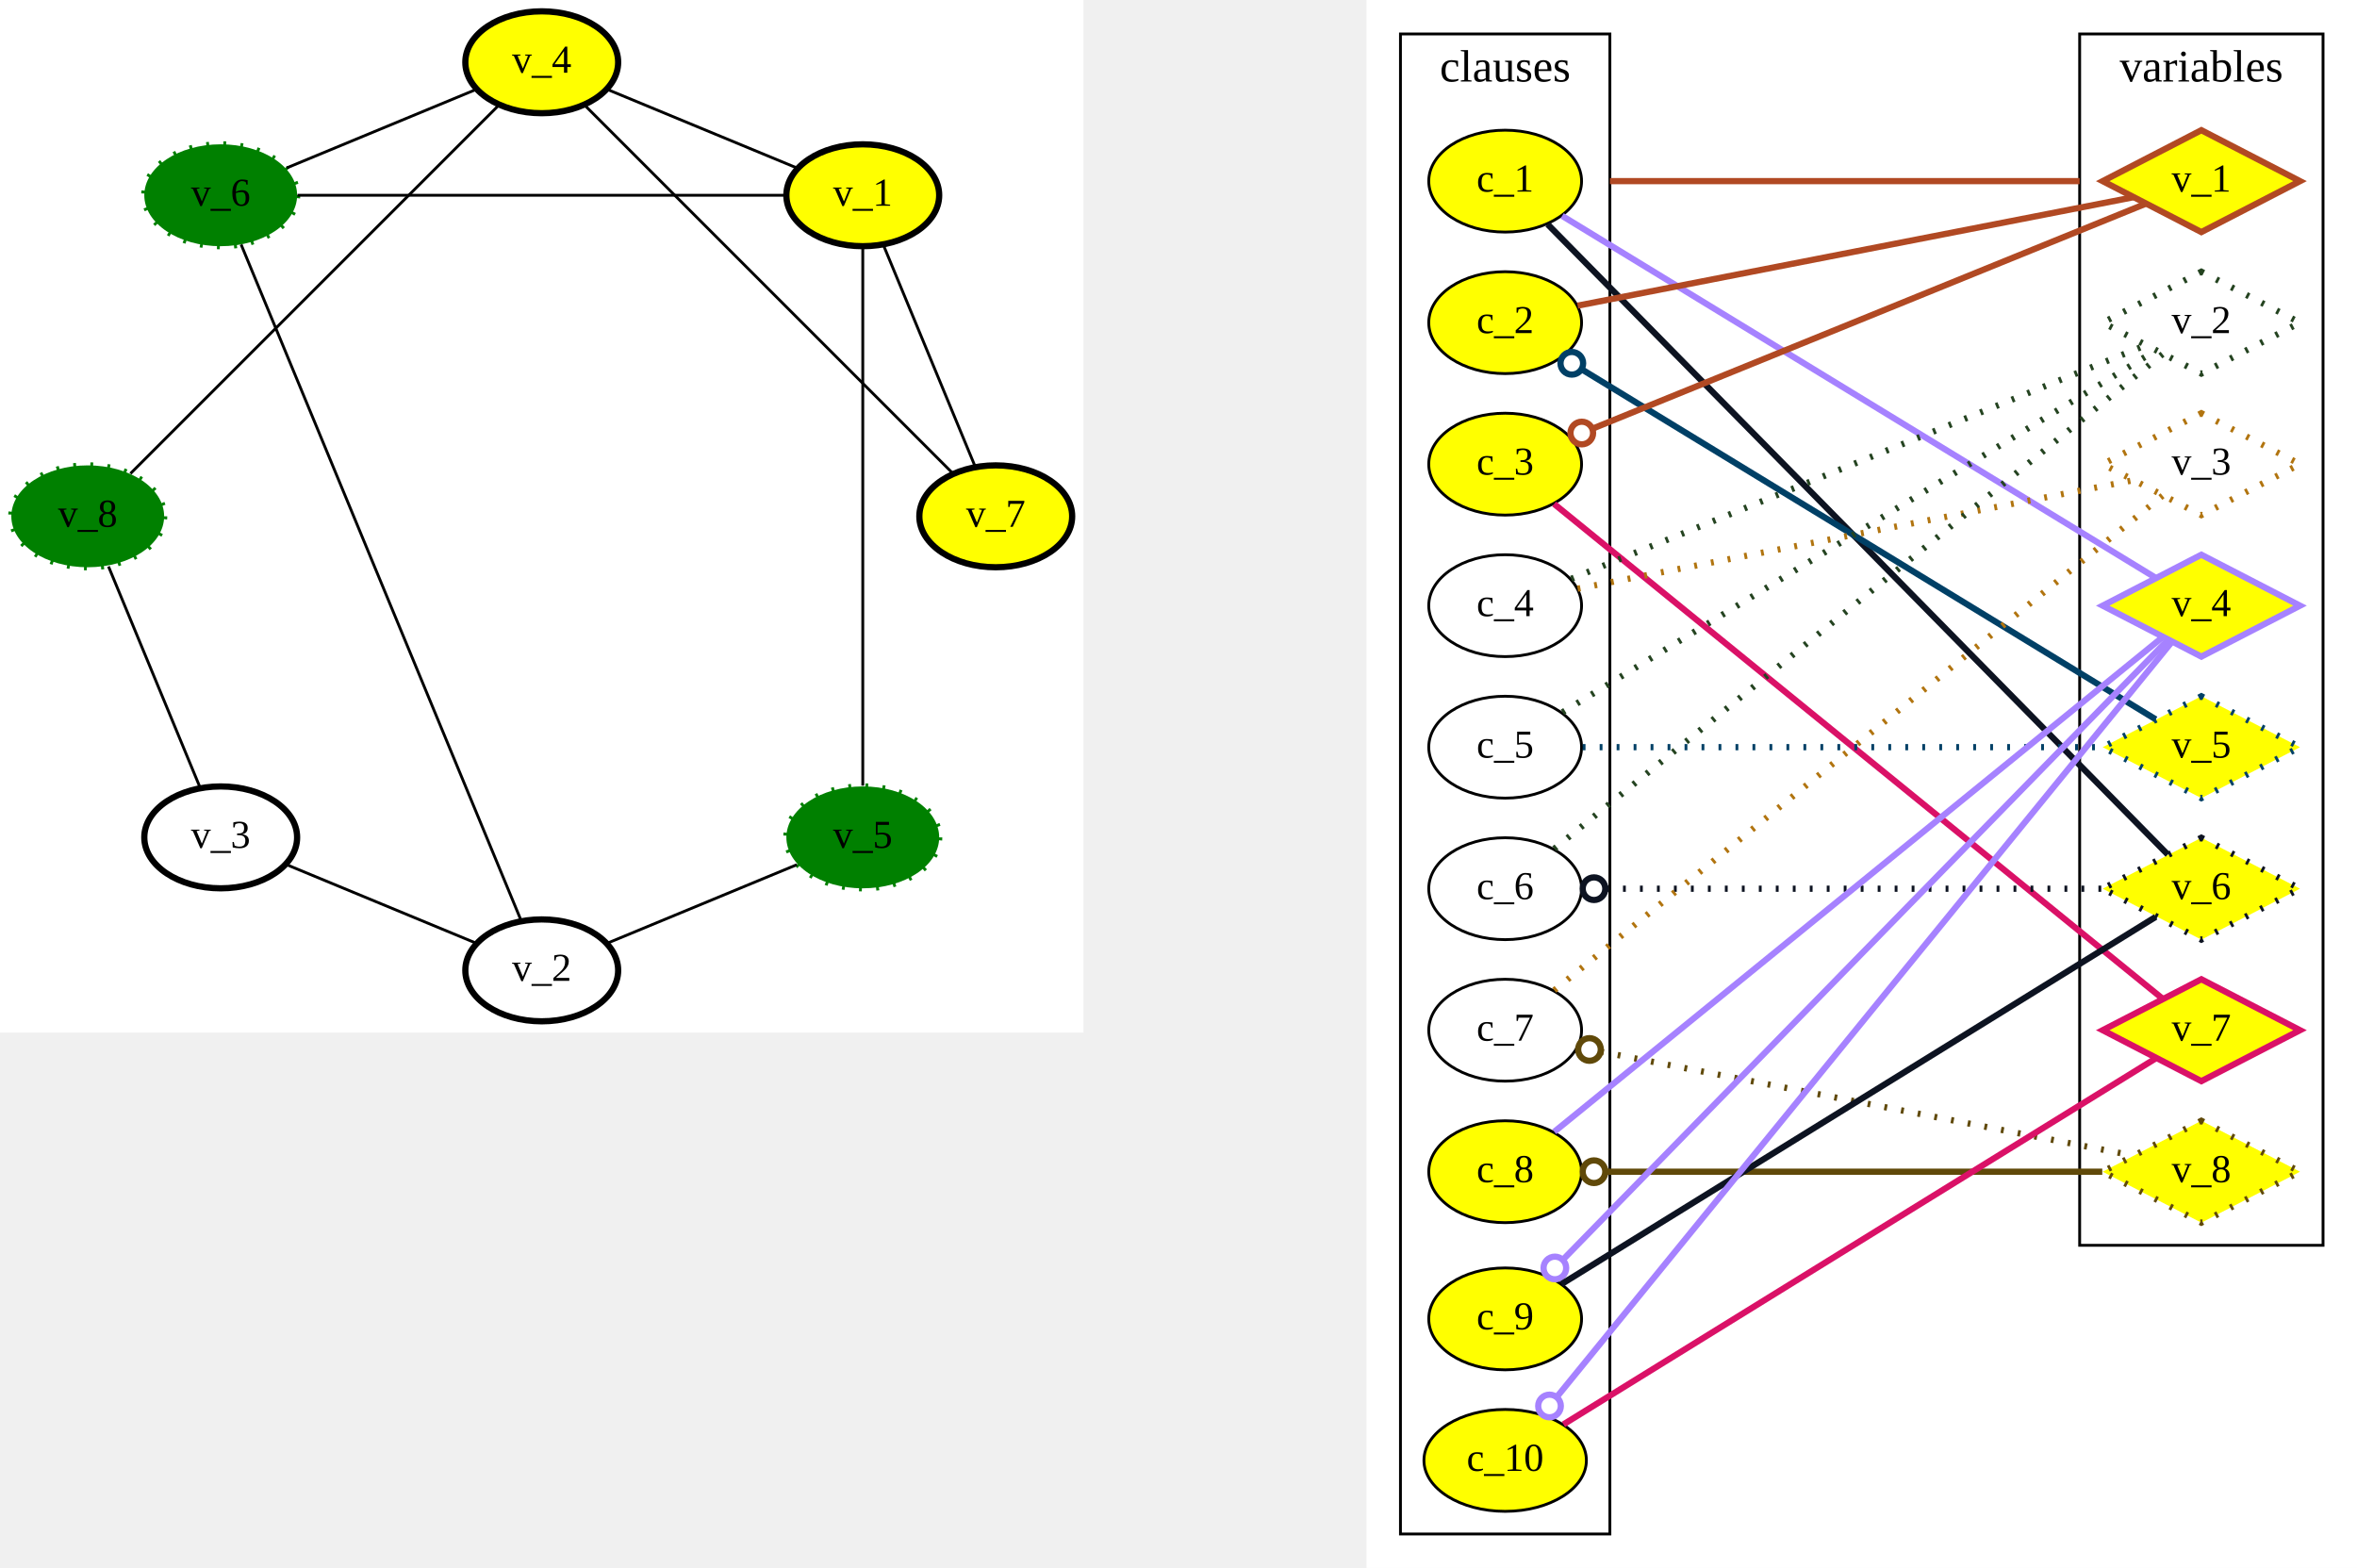
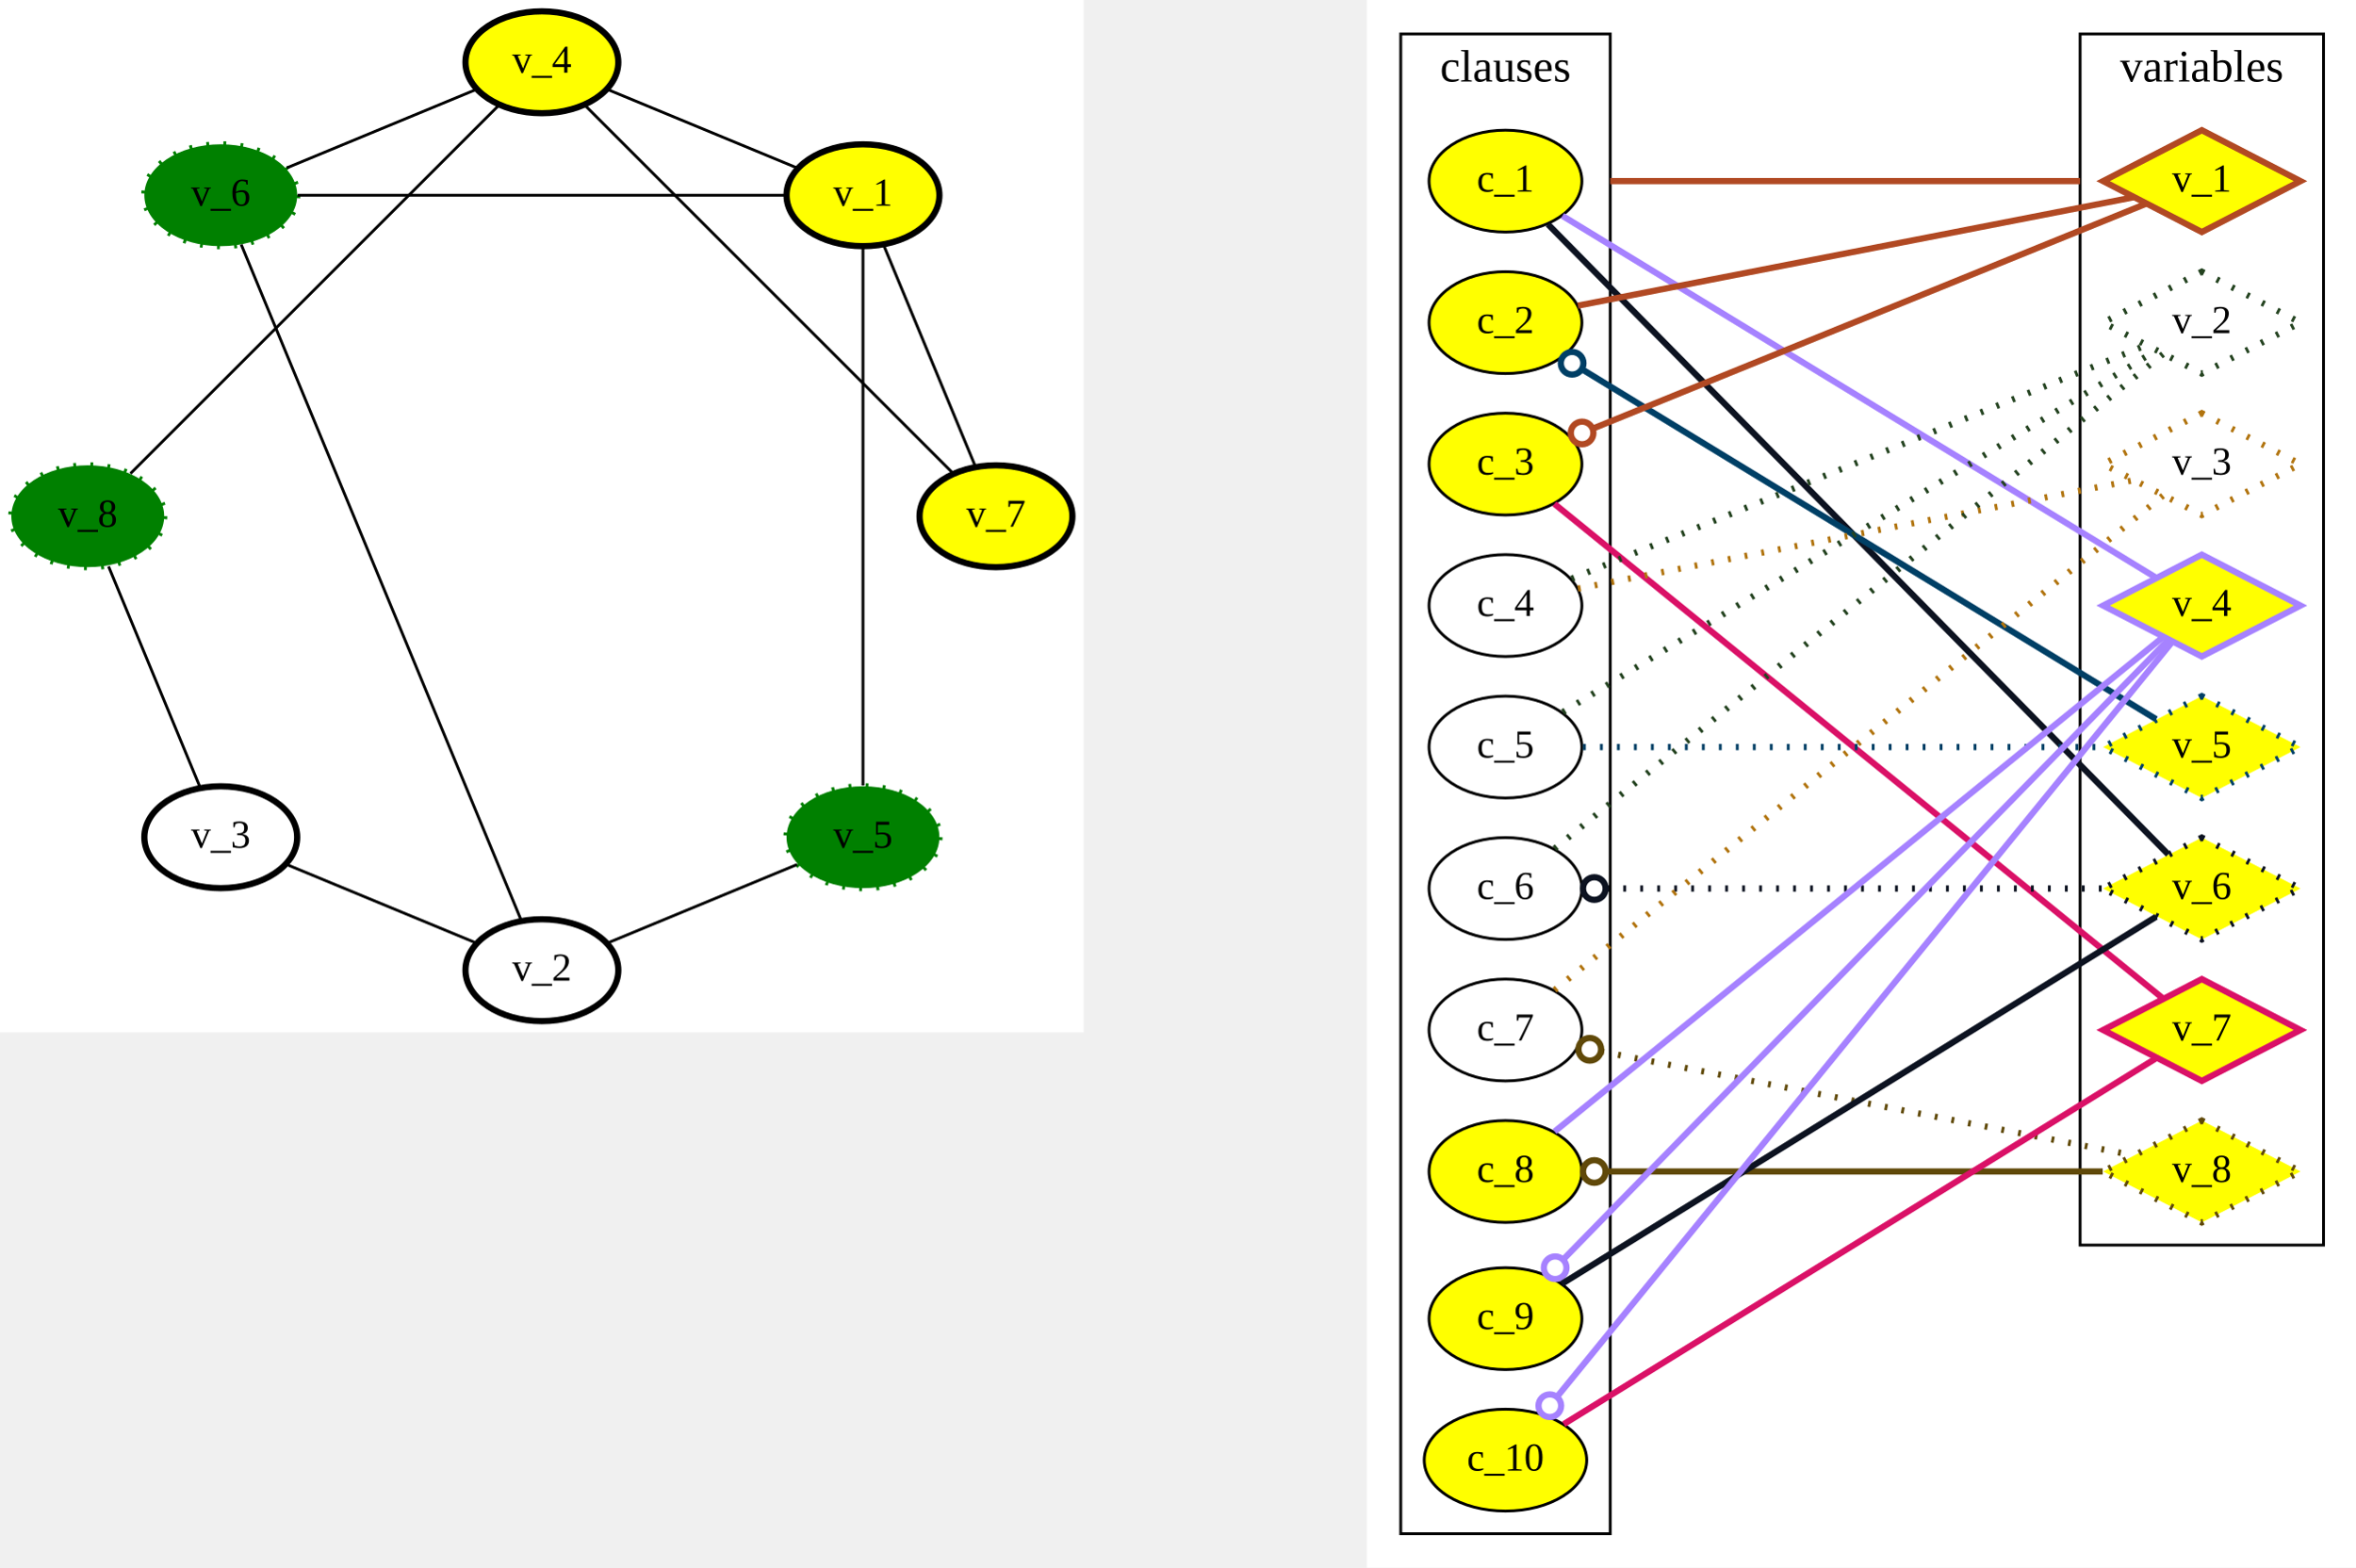
- <svg xmlns="http://www.w3.org/2000/svg" width="832.86pt" height="554.0pt" viewBox="0.0 0.0 832.86 554.0" preserveAspectRatio="xMinYMin">
+ <svg xmlns="http://www.w3.org/2000/svg" width="832pt" height="554pt" viewBox="0.0 0.0 832 554" preserveAspectRatio="xMinYMin">
  <g id="graph0" class="graph" transform="scale(1 1) rotate(0) translate(4 360.856)">
    <polygon fill="white" stroke="none" points="-4,4 -4,-360.856 378.856,-360.856 378.856,4 -4,4" />
    <g id="node1" class="node">
      <ellipse fill="yellow" stroke="black" stroke-width="2.2" cx="300.868" cy="-291.868" rx="27" ry="18" />
      <text text-anchor="middle" x="300.868" y="-288.168" font-family="Times New Roman,serif" font-size="14.00">v_1</text>
    </g>
    <g id="node2" class="node">
      <ellipse fill="yellow" stroke="black" stroke-width="2.2" cx="187.428" cy="-338.856" rx="27" ry="18" />
      <text text-anchor="middle" x="187.428" y="-335.156" font-family="Times New Roman,serif" font-size="14.00">v_4</text>
    </g>
    <g id="edge1" class="edge">
      <path fill="none" stroke="black" d="M277.912,-301.377C258.36,-309.475 230.393,-321.06 210.74,-329.2" />
    </g>
    <g id="node3" class="node">
      <ellipse fill="green" stroke="green" stroke-width="2.2" stroke-dasharray="1,5" cx="73.988" cy="-291.868" rx="27" ry="18" />
      <text text-anchor="middle" x="73.988" y="-288.168" font-family="Times New Roman,serif" font-size="14.00">v_6</text>
    </g>
    <g id="edge2" class="edge">
      <path fill="none" stroke="black" d="M273.501,-291.868C229.776,-291.868 144.662,-291.868 101.099,-291.868" />
    </g>
    <g id="node4" class="node">
      <ellipse fill="green" stroke="green" stroke-width="2.2" stroke-dasharray="1,5" cx="300.868" cy="-64.988" rx="27" ry="18" />
      <text text-anchor="middle" x="300.868" y="-61.288" font-family="Times New Roman,serif" font-size="14.00">v_5</text>
    </g>
    <g id="edge4" class="edge">
      <path fill="none" stroke="black" d="M300.868,-273.685C300.868,-231.204 300.868,-125.825 300.868,-83.258" />
    </g>
    <g id="node5" class="node">
      <ellipse fill="yellow" stroke="black" stroke-width="2.2" cx="347.856" cy="-178.428" rx="27" ry="18" />
      <text text-anchor="middle" x="347.856" y="-174.728" font-family="Times New Roman,serif" font-size="14.00">v_7</text>
    </g>
    <g id="edge5" class="edge">
      <path fill="none" stroke="black" d="M308.21,-274.143C317.037,-252.832 331.762,-217.285 340.566,-196.029" />
    </g>
    <g id="edge3" class="edge">
      <path fill="none" stroke="black" d="M164.472,-329.348C144.92,-321.249 116.953,-309.664 97.3,-301.524" />
    </g>
    <g id="edge11" class="edge">
      <path fill="none" stroke="black" d="M202.521,-323.764C233.097,-293.187 302.047,-224.238 332.687,-193.598" />
    </g>
    <g id="node6" class="node">
      <ellipse fill="none" stroke="black" stroke-width="2.2" cx="187.428" cy="-18" rx="27" ry="18" />
      <text text-anchor="middle" x="187.428" y="-14.3" font-family="Times New Roman,serif" font-size="14.00">v_2</text>
    </g>
    <g id="edge8" class="edge">
      <path fill="none" stroke="black" d="M180.159,-35.548C159.67,-85.014 101.612,-225.179 81.197,-274.466" />
    </g>
    <g id="edge7" class="edge">
      <path fill="none" stroke="black" d="M210.384,-27.509C229.936,-35.607 257.904,-47.192 277.557,-55.332" />
    </g>
    <g id="node7" class="node">
      <ellipse fill="none" stroke="black" stroke-width="2.2" cx="73.988" cy="-64.988" rx="27" ry="18" />
      <text text-anchor="middle" x="73.988" y="-61.288" font-family="Times New Roman,serif" font-size="14.00">v_3</text>
    </g>
    <g id="edge6" class="edge">
      <path fill="none" stroke="black" d="M164.472,-27.509C144.92,-35.607 116.953,-47.192 97.3,-55.332" />
    </g>
    <g id="node8" class="node">
      <ellipse fill="green" stroke="green" stroke-width="2.2" stroke-dasharray="1,5" cx="27" cy="-178.428" rx="27" ry="18" />
      <text text-anchor="middle" x="27" y="-174.728" font-family="Times New Roman,serif" font-size="14.00">v_8</text>
    </g>
    <g id="edge10" class="edge">
      <path fill="none" stroke="black" d="M42.093,-193.521C72.669,-224.097 141.618,-293.047 172.259,-323.687" />
    </g>
    <g id="edge9" class="edge">
      <path fill="none" stroke="black" d="M34.342,-160.703C43.169,-139.392 57.894,-103.845 66.698,-82.589" />
    </g>
  </g>
  <g id="graph0" class="graph" transform="translate(482.86 0) scale(1) scale(1 1) rotate(0) translate(4 550)">
    <polygon fill="white" stroke="transparent" points="-4,4 -4,-550 346,-550 346,4 -4,4" />
    <g id="clust1" class="cluster">
      <polygon fill="none" stroke="black" points="8,-8 8,-538 82,-538 82,-8 8,-8" />
      <text text-anchor="middle" x="45" y="-521.2" font-family="Times New Roman,serif" font-size="16.00">clauses</text>
    </g>
    <g id="clust2" class="cluster">
      <polygon fill="none" stroke="black" points="248,-110 248,-538 334,-538 334,-110 248,-110" />
      <text text-anchor="middle" x="291" y="-521.2" font-family="Times New Roman,serif" font-size="16.00">variables</text>
    </g>
    <g id="node1" class="node">
      <ellipse fill="yellow" stroke="black" cx="45" cy="-486" rx="27" ry="18" />
      <text text-anchor="middle" x="45" y="-482.3" font-family="Times New Roman,serif" font-size="14.00">c_1</text>
    </g>
    <g id="node2" class="node">
      <ellipse fill="yellow" stroke="black" cx="45" cy="-436" rx="27" ry="18" />
      <text text-anchor="middle" x="45" y="-432.3" font-family="Times New Roman,serif" font-size="14.00">c_2</text>
    </g>
    <g id="node11" class="node">
      <polygon fill="yellow" stroke="#b14923" stroke-width="2.2" points="291,-504 256.14,-486 291,-468 325.86,-486 291,-504" />
      <text text-anchor="middle" x="291" y="-482.3" font-family="Times New Roman,serif" font-size="14.00">v_1</text>
    </g>
    <g id="edge17" class="edge">
      <path fill="none" stroke="#b14923" stroke-width="2.2" d="M82,-486C137.33,-486 192.67,-486 248,-486" />
    </g>
    <g id="node14" class="node">
      <polygon fill="yellow" stroke="#a682ff" stroke-width="2.2" points="291,-354 256.14,-336 291,-318 325.86,-336 291,-354" />
      <text text-anchor="middle" x="291" y="-332.3" font-family="Times New Roman,serif" font-size="14.00">v_4</text>
    </g>
    <g id="edge18" class="edge">
      <path fill="none" stroke="#a682ff" stroke-width="2.2" d="M65.13,-473.72C112.75,-444.69 231.57,-372.24 274.88,-345.83" />
    </g>
    <g id="node16" class="node">
      <polygon fill="yellow" stroke="#0d1321" stroke-width="2.2" stroke-dasharray="1,5" points="291,-254 256.14,-236 291,-218 325.86,-236 291,-254" />
      <text text-anchor="middle" x="291" y="-232.3" font-family="Times New Roman,serif" font-size="14.00">v_6</text>
    </g>
    <g id="edge19" class="edge">
      <path fill="none" stroke="#0d1321" stroke-width="2.2" d="M60.02,-470.74C105.08,-424.94 238.54,-289.31 279.15,-248.05" />
    </g>
    <g id="node3" class="node">
      <ellipse fill="yellow" stroke="black" cx="45" cy="-386" rx="27" ry="18" />
      <text text-anchor="middle" x="45" y="-382.3" font-family="Times New Roman,serif" font-size="14.00">c_3</text>
    </g>
    <g id="edge20" class="edge">
      <path fill="none" stroke="#b14923" stroke-width="2.2" d="M70.6,-442C118.37,-451.32 220.42,-471.23 266.96,-480.31" />
    </g>
    <g id="node15" class="node">
      <polygon fill="yellow" stroke="#004066" stroke-width="2.2" stroke-dasharray="1,5" points="291,-304 256.14,-286 291,-268 325.86,-286 291,-304" />
      <text text-anchor="middle" x="291" y="-282.3" font-family="Times New Roman,serif" font-size="14.00">v_5</text>
    </g>
    <g id="edge21" class="edge">
      <path fill="none" stroke="#004066" stroke-width="2.2" d="M71.97,-419.56C123.27,-388.27 233.51,-321.05 274.88,-295.83" />
      <ellipse fill="none" stroke="#004066" stroke-width="2.2" cx="68.55" cy="-421.64" rx="4" ry="4" />
    </g>
    <g id="node4" class="node">
      <ellipse fill="white" stroke="black" cx="45" cy="-336" rx="27" ry="18" />
      <text text-anchor="middle" x="45" y="-332.3" font-family="Times New Roman,serif" font-size="14.00">c_4</text>
    </g>
    <g id="edge22" class="edge">
      <path fill="none" stroke="#b14923" stroke-width="2.2" d="M75.85,-398.54C127.14,-419.39 228.56,-460.62 271.28,-477.99" />
      <ellipse fill="none" stroke="#b14923" stroke-width="2.2" cx="72.07" cy="-397" rx="4" ry="4" />
    </g>
    <g id="node17" class="node">
      <polygon fill="yellow" stroke="#da1167" stroke-width="2.2" points="291,-204 256.14,-186 291,-168 325.86,-186 291,-204" />
      <text text-anchor="middle" x="291" y="-182.3" font-family="Times New Roman,serif" font-size="14.00">v_7</text>
    </g>
    <g id="edge23" class="edge">
      <path fill="none" stroke="#da1167" stroke-width="2.2" d="M62.3,-371.94C108.78,-334.15 235.68,-230.98 277.46,-197.01" />
    </g>
    <g id="node5" class="node">
      <ellipse fill="white" stroke="black" cx="45" cy="-286" rx="27" ry="18" />
      <text text-anchor="middle" x="45" y="-282.3" font-family="Times New Roman,serif" font-size="14.00">c_5</text>
    </g>
    <g id="node12" class="node">
      <polygon fill="none" stroke="#244320" stroke-width="2.2" stroke-dasharray="1,5" points="291,-454 256.14,-436 291,-418 325.86,-436 291,-454" />
      <text text-anchor="middle" x="291" y="-432.3" font-family="Times New Roman,serif" font-size="14.00">v_2</text>
    </g>
    <g id="edge24" class="edge">
      <path fill="none" stroke="#244320" stroke-width="2.2" stroke-dasharray="1,5" d="M68.36,-345.5C116.58,-365.1 226.36,-409.72 271.28,-427.99" />
    </g>
    <g id="node13" class="node">
      <polygon fill="none" stroke="#b1740f" stroke-width="2.2" stroke-dasharray="1,5" points="291,-404 256.14,-386 291,-368 325.86,-386 291,-404" />
      <text text-anchor="middle" x="291" y="-382.3" font-family="Times New Roman,serif" font-size="14.00">v_3</text>
    </g>
    <g id="edge25" class="edge">
      <path fill="none" stroke="#b1740f" stroke-width="2.2" stroke-dasharray="1,5" d="M70.6,-342C118.37,-351.32 220.42,-371.23 266.96,-380.31" />
    </g>
    <g id="node6" class="node">
      <ellipse fill="white" stroke="black" cx="45" cy="-236" rx="27" ry="18" />
      <text text-anchor="middle" x="45" y="-232.3" font-family="Times New Roman,serif" font-size="14.00">c_6</text>
    </g>
    <g id="edge26" class="edge">
      <path fill="none" stroke="#244320" stroke-width="2.2" stroke-dasharray="1,5" d="M65.25,-298.35C112.94,-327.43 231.57,-399.76 274.86,-426.16" />
    </g>
    <g id="edge27" class="edge">
      <path fill="none" stroke="#004066" stroke-width="2.2" stroke-dasharray="1,5" d="M72.39,-286C133.59,-286 194.79,-286 255.99,-286" />
    </g>
    <g id="node7" class="node">
      <ellipse fill="white" stroke="black" cx="45" cy="-186" rx="27" ry="18" />
      <text text-anchor="middle" x="45" y="-182.3" font-family="Times New Roman,serif" font-size="14.00">c_7</text>
    </g>
    <g id="edge28" class="edge">
      <path fill="none" stroke="#244320" stroke-width="2.2" stroke-dasharray="1,5" d="M62.36,-250.12C108.89,-287.94 235.62,-390.98 277.42,-424.96" />
    </g>
    <g id="edge29" class="edge">
      <path fill="none" stroke="#0d1321" stroke-width="2.2" stroke-dasharray="1,5" d="M80.63,-236C139.09,-236 197.54,-236 255.99,-236" />
      <ellipse fill="none" stroke="#0d1321" stroke-width="2.2" cx="76.39" cy="-236" rx="4" ry="4" />
    </g>
    <g id="node8" class="node">
      <ellipse fill="yellow" stroke="black" cx="45" cy="-136" rx="27" ry="18" />
      <text text-anchor="middle" x="45" y="-132.3" font-family="Times New Roman,serif" font-size="14.00">c_8</text>
    </g>
    <g id="edge30" class="edge">
      <path fill="none" stroke="#b1740f" stroke-width="2.2" stroke-dasharray="1,5" d="M62.36,-200.12C108.89,-237.94 235.62,-340.98 277.42,-374.96" />
    </g>
    <g id="node18" class="node">
      <polygon fill="yellow" stroke="#604909" stroke-width="2.2" stroke-dasharray="1,5" points="291,-154 256.14,-136 291,-118 325.86,-136 291,-154" />
      <text text-anchor="middle" x="291" y="-132.3" font-family="Times New Roman,serif" font-size="14.00">v_8</text>
    </g>
    <g id="edge31" class="edge">
      <path fill="none" stroke="#604909" stroke-width="2.2" stroke-dasharray="1,5" d="M78.87,-178.39C129.3,-168.55 222.92,-150.28 266.94,-141.69" />
      <ellipse fill="none" stroke="#604909" stroke-width="2.2" cx="74.79" cy="-179.19" rx="4" ry="4" />
    </g>
    <g id="node9" class="node">
      <ellipse fill="yellow" stroke="black" cx="45" cy="-84" rx="27" ry="18" />
      <text text-anchor="middle" x="45" y="-80.3" font-family="Times New Roman,serif" font-size="14.00">c_9</text>
    </g>
    <g id="edge32" class="edge">
      <path fill="none" stroke="#a682ff" stroke-width="2.2" d="M62.36,-150.12C108.89,-187.94 235.62,-290.98 277.42,-324.96" />
    </g>
    <g id="edge33" class="edge">
      <path fill="none" stroke="#604909" stroke-width="2.2" d="M80.63,-136C139.09,-136 197.54,-136 255.99,-136" />
      <ellipse fill="none" stroke="#604909" stroke-width="2.2" cx="76.39" cy="-136" rx="4" ry="4" />
    </g>
    <g id="node10" class="node">
      <ellipse fill="yellow" stroke="black" cx="45" cy="-34" rx="28.7" ry="18" />
      <text text-anchor="middle" x="45" y="-30.3" font-family="Times New Roman,serif" font-size="14.00">c_10</text>
    </g>
    <g id="edge34" class="edge">
      <path fill="none" stroke="#a682ff" stroke-width="2.2" d="M65.41,-104.91C114.89,-155.6 240.03,-283.79 279.13,-323.85" />
      <ellipse fill="none" stroke="#a682ff" stroke-width="2.2" cx="62.56" cy="-101.99" rx="4" ry="4" />
    </g>
    <g id="edge35" class="edge">
      <path fill="none" stroke="#0d1321" stroke-width="2.2" d="M64.9,-96.29C112.35,-125.62 231.46,-199.21 274.86,-226.03" />
    </g>
    <g id="edge36" class="edge">
      <path fill="none" stroke="#a682ff" stroke-width="2.2" d="M63.37,-56.56C111.9,-116.13 242.35,-276.28 280.43,-323.02" />
      <ellipse fill="none" stroke="#a682ff" stroke-width="2.2" cx="60.67" cy="-53.23" rx="4" ry="4" />
    </g>
    <g id="edge37" class="edge">
      <path fill="none" stroke="#da1167" stroke-width="2.2" d="M65.6,-46.73C113.53,-76.34 231.68,-149.34 274.86,-176.03" />
    </g>
  </g>
</svg>
